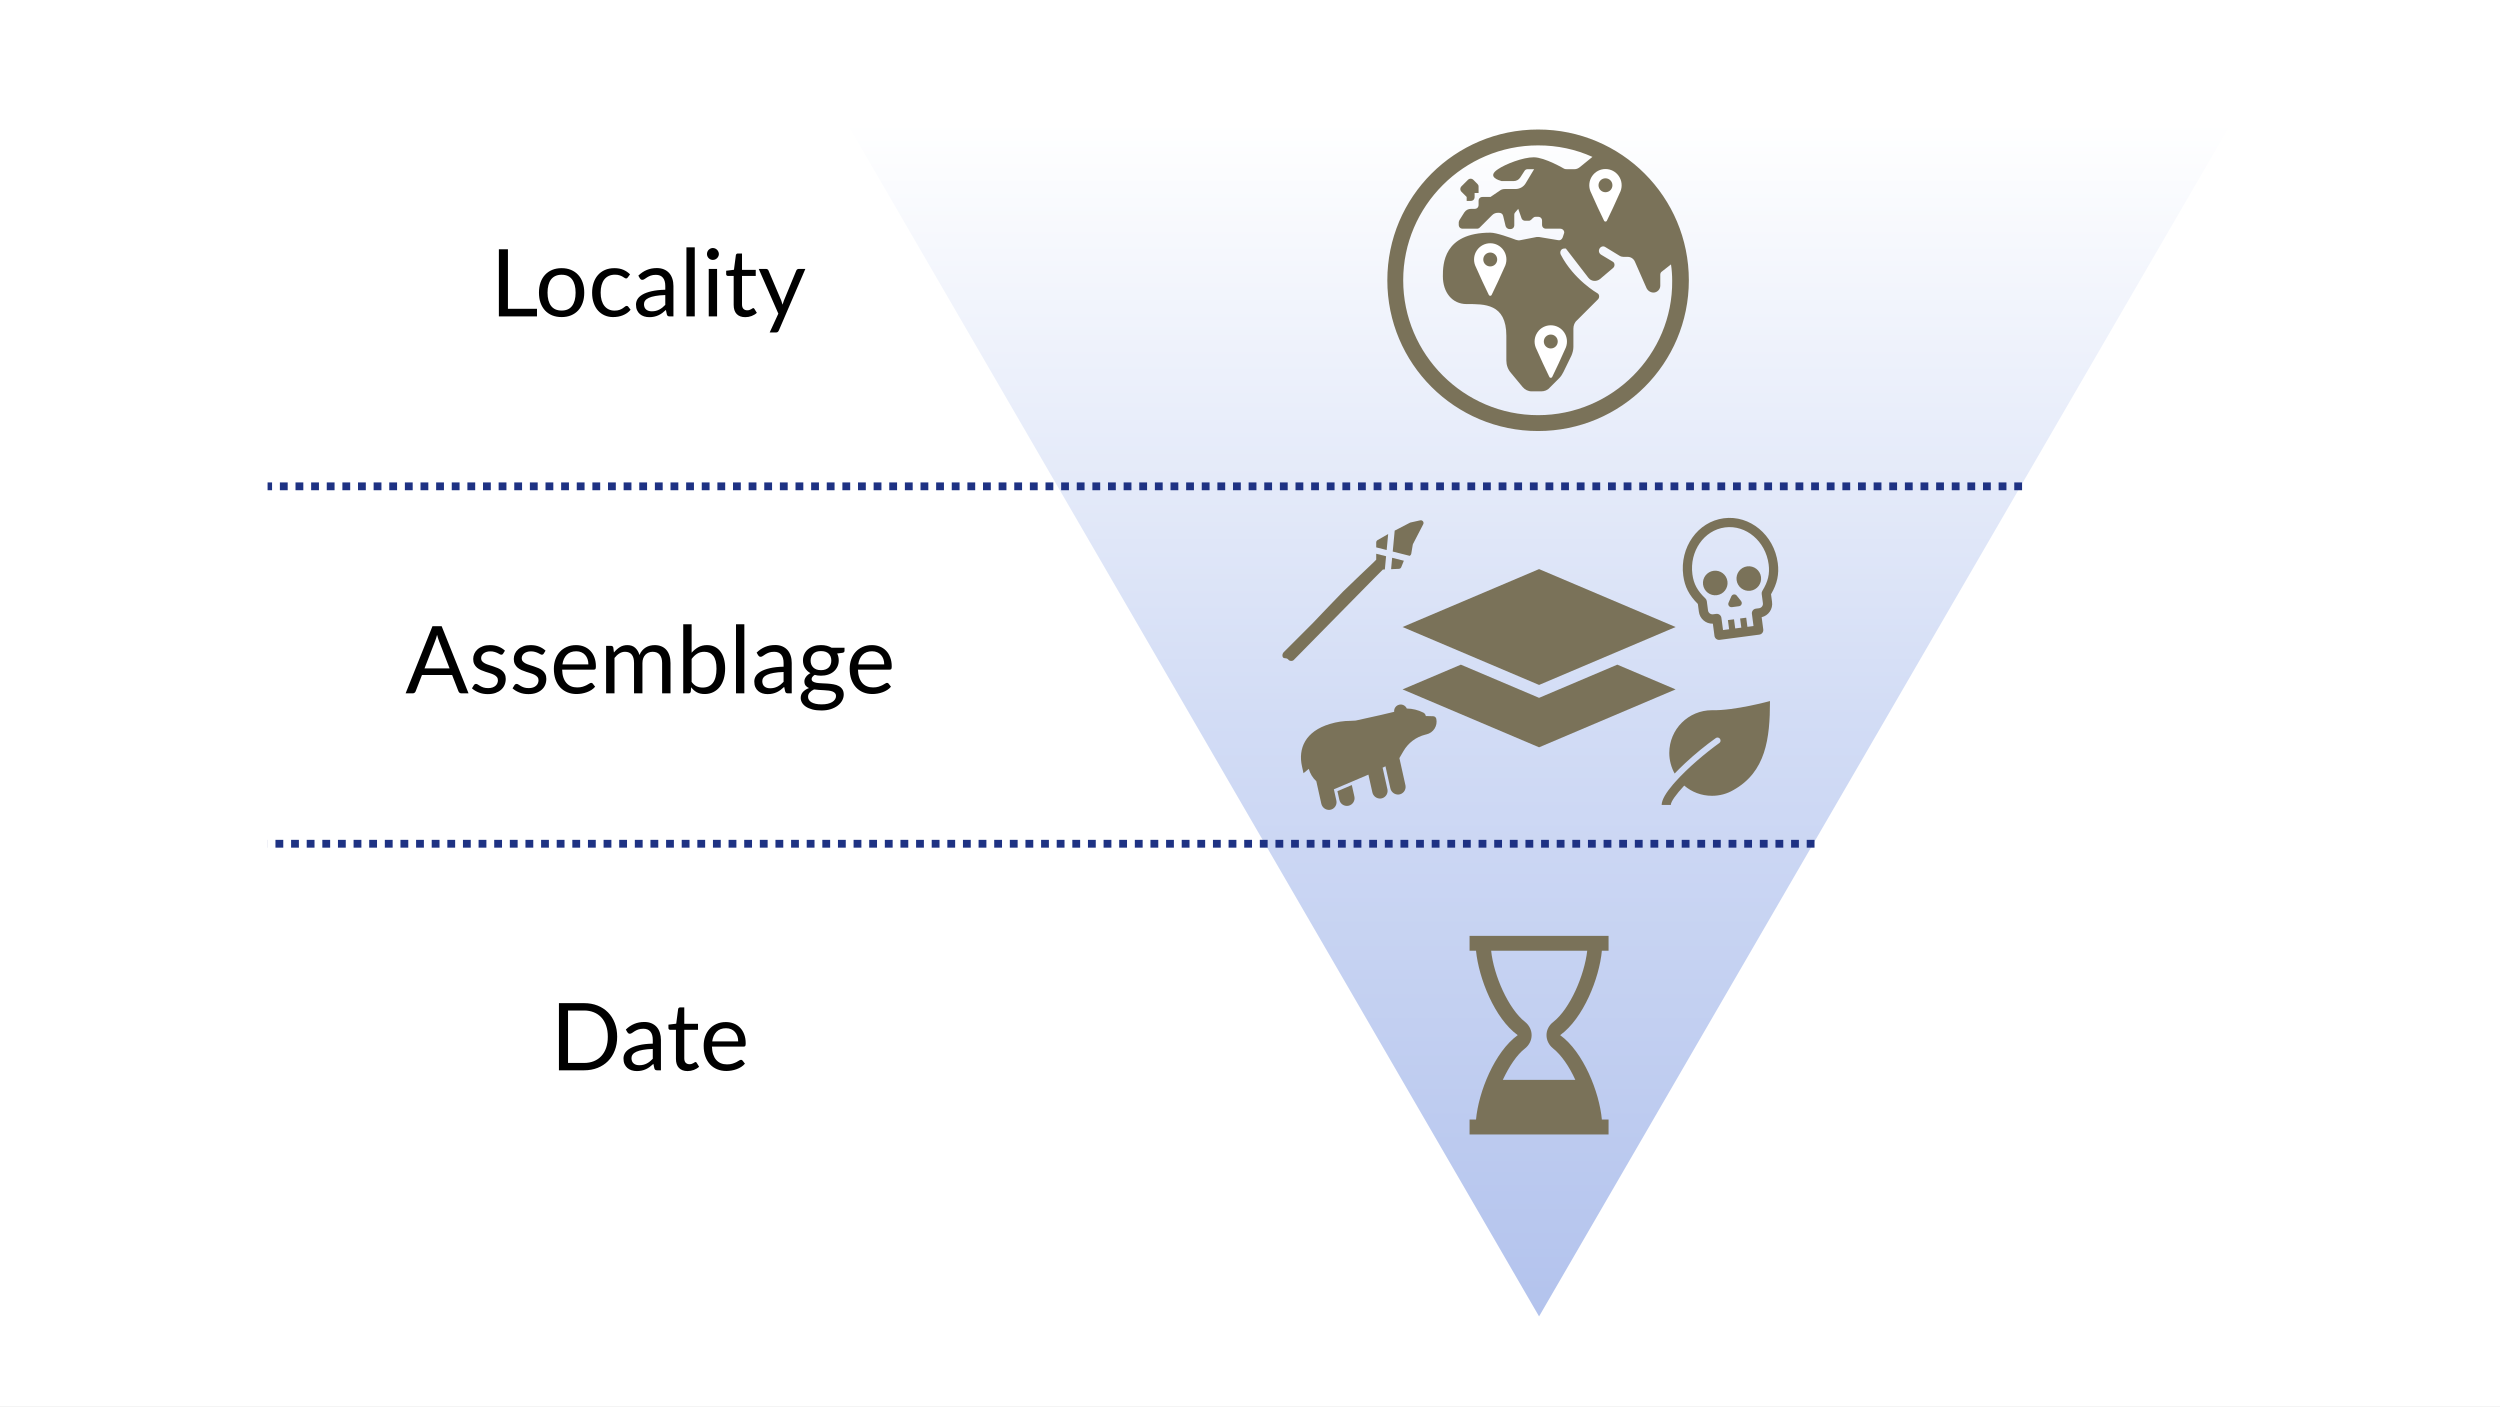
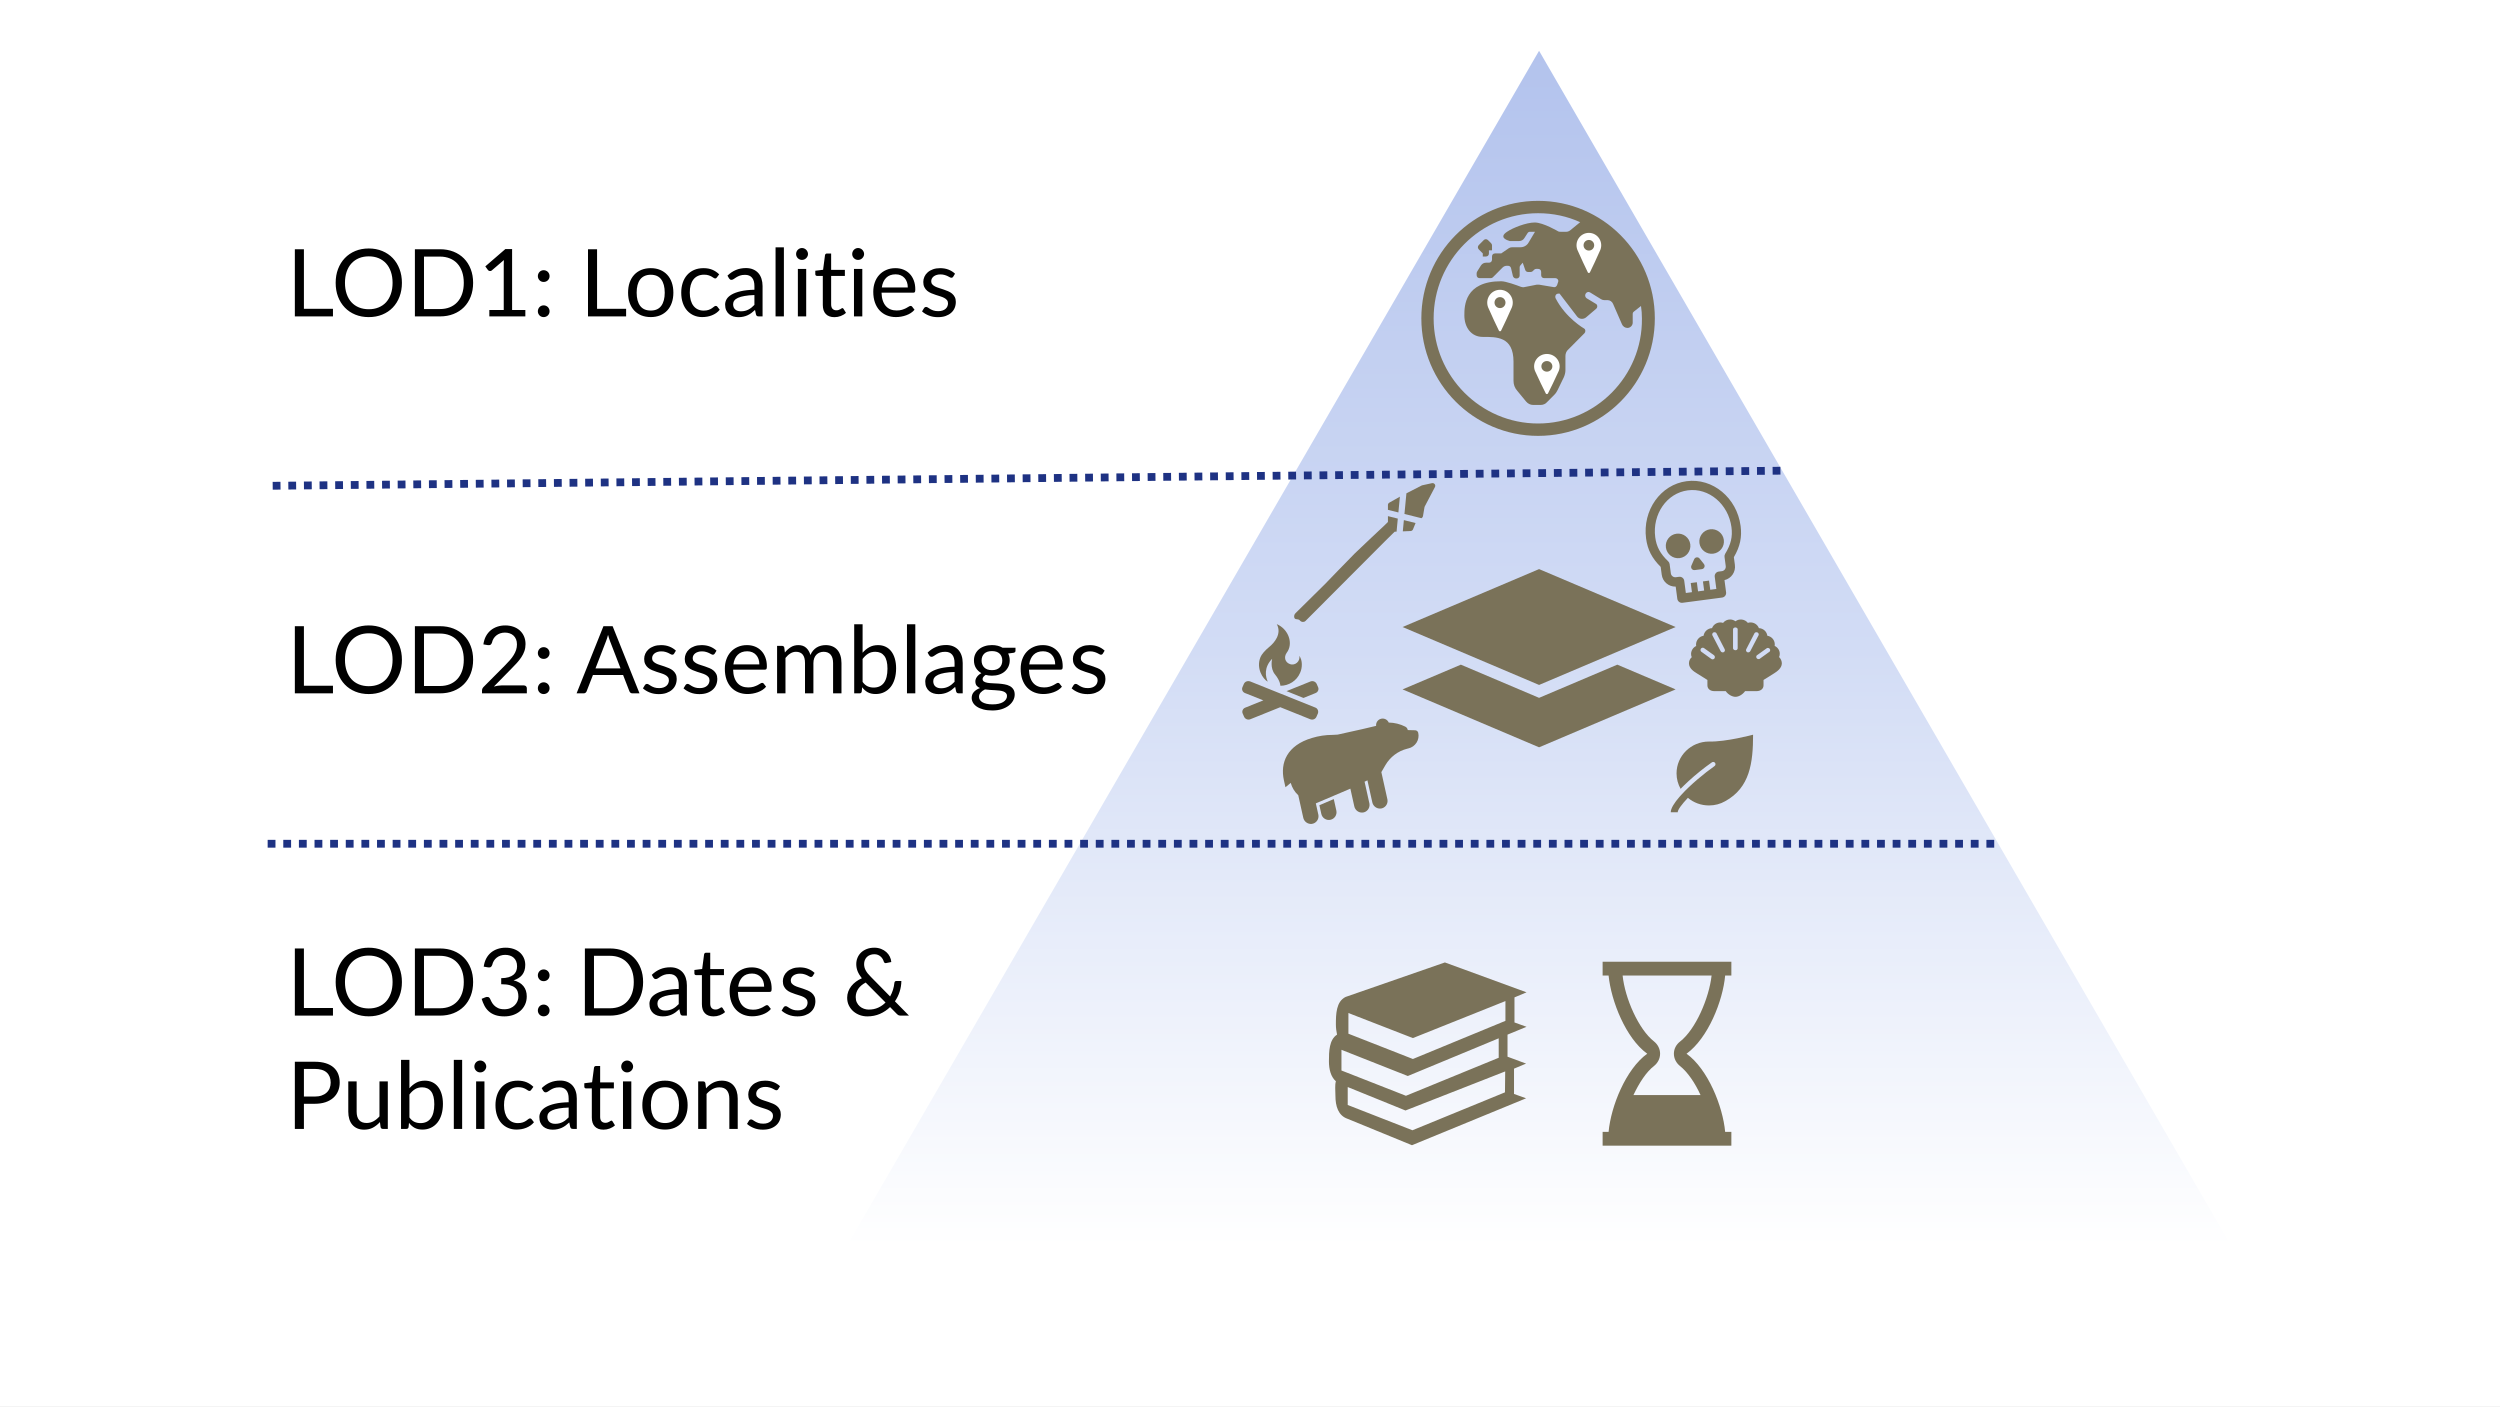
<svg xmlns="http://www.w3.org/2000/svg" width="1280" height="720" overflow="hidden">
  <defs>
-     <linearGradient x1="355" y1="0" x2="355" y2="612" gradientUnits="userSpaceOnUse" spreadMethod="reflect" id="fill0">
+     <linearGradient x1="788" y1="26" x2="788" y2="639" gradientUnits="userSpaceOnUse" spreadMethod="reflect" id="fill0">
      <stop offset="0" stop-color="#B3C3ED" />
      <stop offset="0.5" stop-color="#D2DCF5" />
      <stop offset="1" stop-color="#FFFFFF" />
    </linearGradient>
    <clipPath id="clip1">
-       <path d="M844.181 263.265 919.123 253.384 929.004 328.326 854.062 338.207Z" fill-rule="evenodd" clip-rule="evenodd" />
+       <path d="M825.151 244.282 900.093 234.401 909.974 309.342 835.032 319.224Z" fill-rule="evenodd" clip-rule="evenodd" />
    </clipPath>
    <clipPath id="clip2">
-       <path d="M844.181 263.265 919.123 253.384 929.004 328.326 854.062 338.207Z" fill-rule="evenodd" clip-rule="evenodd" />
+       <path d="M825.151 244.282 900.093 234.401 909.974 309.342 835.032 319.224Z" fill-rule="evenodd" clip-rule="evenodd" />
    </clipPath>
    <clipPath id="clip3">
-       <path d="M844.181 263.265 919.123 253.384 929.004 328.326 854.062 338.207Z" fill-rule="evenodd" clip-rule="evenodd" />
+       <path d="M825.151 244.282 900.093 234.401 909.974 309.342 835.032 319.224Z" fill-rule="evenodd" clip-rule="evenodd" />
    </clipPath>
    <clipPath id="clip4">
-       <path d="M657.129 357.026 730.921 340.632 747.314 414.424 673.523 430.817Z" fill-rule="evenodd" clip-rule="evenodd" />
+       <path d="M647.891 364.214 721.683 347.821 738.076 421.613 664.285 438.006Z" fill-rule="evenodd" clip-rule="evenodd" />
    </clipPath>
    <clipPath id="clip5">
-       <path d="M657.129 357.026 730.921 340.632 747.314 414.424 673.523 430.817Z" fill-rule="evenodd" clip-rule="evenodd" />
+       <path d="M647.891 364.214 721.683 347.821 738.076 421.613 664.285 438.006Z" fill-rule="evenodd" clip-rule="evenodd" />
    </clipPath>
    <clipPath id="clip6">
-       <path d="M657.129 357.026 730.921 340.632 747.314 414.424 673.523 430.817Z" fill-rule="evenodd" clip-rule="evenodd" />
+       <path d="M647.891 364.214 721.683 347.821 738.076 421.613 664.285 438.006Z" fill-rule="evenodd" clip-rule="evenodd" />
    </clipPath>
  </defs>
  <g>
    <rect x="0" y="0" width="1280" height="720" fill="#FFFFFF" />
-     <path d="M0 612 355 0 710 612Z" fill="url(#fill0)" fill-rule="evenodd" transform="matrix(1 0 0 -1 433 674)" />
-     <g>
-       <g>
-         <g>
-           <path d="M787.5 66.312C744.844 66.312 710.312 100.844 710.312 143.5 710.312 186.156 744.844 220.688 787.5 220.688 830.156 220.688 864.688 186.156 864.688 143.5 864.688 100.844 830.156 66.312 787.5 66.312ZM787.5 212.562C749.516 212.562 718.438 181.484 718.438 143.5 718.438 105.516 749.516 74.438 787.5 74.438 797.453 74.438 806.797 76.469 815.328 80.328L808.828 85.609C808.016 86.219 807.203 86.625 806.188 86.625L802.328 86.625C801.922 86.625 801.312 86.625 800.906 86.422 800.906 86.422 790.953 80.531 785.266 80.531 779.781 80.531 770.844 83.984 766.984 86.625 761.094 90.484 767.391 92.312 768.812 92.719 769.016 92.719 769.219 92.719 769.219 92.719L774.906 92.719C776.328 92.719 777.547 92.109 778.359 90.891L780.594 87.438C781 86.828 781.609 86.625 782.219 86.625L785.469 86.625 781.203 93.734C780.188 95.562 778.156 96.781 775.922 96.781L770.438 96.781C769.625 96.781 768.812 96.984 768.203 97.391L763.125 100.844 759.062 100.844C757.844 100.844 757.031 101.656 757.031 102.875L757.031 104.906C757.031 106.125 756.219 106.938 755 106.938L753.172 106.938C751.75 106.938 750.531 107.547 749.719 108.766L747.281 112.625C747.078 113.031 746.875 113.438 746.875 113.844L746.875 115.062C746.875 116.281 747.688 117.094 748.906 117.094L756.219 117.094C756.828 117.094 757.234 116.891 757.641 116.484L763.938 110.188C764.75 109.375 765.766 108.969 766.781 108.969L767.594 108.969C768.609 108.969 769.422 109.578 769.625 110.594L770.844 115.672C771.047 116.484 771.859 117.297 772.875 117.297L773.281 117.297C774.5 117.297 775.312 116.484 775.312 115.266L775.312 109.984C775.312 109.375 775.516 108.969 775.922 108.562L777.344 106.938 778.969 111.609C779.172 112.422 779.984 113.031 780.797 113.031L782.625 113.031C783.234 113.031 783.641 112.828 784.047 112.422L784.859 111.609C785.266 111.203 785.672 111 786.281 111L787.5 111C788.719 111 789.531 111.812 789.531 113.031L789.531 115.062C789.531 116.281 790.344 117.094 791.562 117.094L798.875 117.094C800.297 117.094 801.312 118.516 800.703 119.734L800.094 121.562C799.688 122.578 798.875 123.188 797.859 122.984L788.109 121.359C787.703 121.359 787.094 121.359 786.688 121.359L778.359 122.984C777.547 123.188 776.938 122.984 776.125 122.781 773.484 121.766 766.172 119.125 763.125 119.125 738.953 119.125 738.75 135.375 738.75 141.469 738.75 149.594 743.422 155.688 750.938 155.688 759.875 155.688 771.25 155.281 771.25 171.938L771.25 184.531C771.25 186.969 772.062 189.203 773.688 191.031L779.578 198.141C780.797 199.562 782.422 200.375 784.25 200.375L789.125 200.375C790.75 200.375 792.375 199.766 793.391 198.547L798.266 193.672C799.281 192.656 799.891 191.641 800.5 190.422L804.562 182.094C805.172 180.672 805.578 179.047 805.578 177.625L805.578 168.281C805.578 166.656 806.188 165.031 807.406 164.016L818.172 153.25C818.984 152.438 818.984 150.812 817.969 150.203 817.969 150.203 805.781 143.297 799.078 130.297 798.469 128.875 799.281 127.25 800.906 127.25L801.719 127.25 813.297 142.281C814.719 144.109 817.359 144.312 819.188 142.891L825.891 137.203C826.906 136.391 826.906 134.562 825.688 133.953L819.594 130.297C818.781 129.688 818.375 128.672 818.781 127.656L818.984 127.25C819.594 126.234 820.812 125.828 821.828 126.438L829.141 130.906C829.75 131.312 830.562 131.516 831.172 131.516L833.406 131.516C835.031 131.516 836.453 132.531 837.062 133.953L842.953 147.359C843.562 148.781 844.984 149.797 846.609 149.797L846.609 149.797C848.438 149.797 850.062 148.172 850.062 146.344L850.062 140.656C850.062 140.047 850.266 139.438 850.875 139.031L855.547 135.375C855.953 138.016 856.156 140.859 856.156 143.703 856.562 181.484 825.484 212.562 787.5 212.562Z" fill="#7A7259" />
-           <path d="M750.938 100.844 750.938 102.875 752.969 102.875C754.188 102.875 755 102.062 755 100.844L755 98.812 757.031 98.812 757.031 95.562C757.031 94.953 756.828 94.547 756.422 94.141L754.391 92.109C753.578 91.297 752.359 91.297 751.547 92.109L748.297 95.359C747.484 96.172 747.484 97.391 748.297 98.203L750.938 100.844Z" fill="#7A7259" />
-         </g>
-       </g>
-     </g>
-     <g>
-       <g>
-         <g>
-           <path d="M822 98.417C820.021 98.417 818.438 96.833 818.438 94.854 818.438 92.875 820.021 91.292 822 91.292 823.979 91.292 825.562 92.875 825.562 94.854 825.562 96.833 823.979 98.417 822 98.417ZM822 86.542C819.269 86.542 816.696 87.888 815.152 90.183 813.608 92.44 813.292 95.329 814.281 97.902L818.042 106.215 821.287 113.023C821.406 113.3 821.683 113.458 822 113.458 822.317 113.458 822.594 113.3 822.713 113.023L825.958 106.215 829.719 97.902C830.708 95.329 830.392 92.44 828.848 90.183 827.304 87.888 824.731 86.542 822 86.542Z" fill="#FFFFFF" />
-         </g>
-       </g>
-     </g>
+     <path d="M433 639 788 26 1143 639Z" fill="url(#fill0)" fill-rule="evenodd" />
    <g>
      <g>
        <g>
          <path d="M788.009 357.296 747.959 340.305 718.109 352.969 788.009 382.625 857.91 352.969 828.059 340.305 788.009 357.296Z" fill="#7A7259" />
          <path d="M788.009 291.375 718.109 321.031 788.009 350.688 857.91 321.031 788.009 291.375Z" fill="#7A7259" />
        </g>
      </g>
    </g>
    <g>
      <g>
        <g>
-           <path d="M795.117 536.735C799.438 540.167 803.504 546.14 806.554 552.875L769.446 552.875C772.623 546.14 776.562 540.04 780.883 536.735 782.917 535.083 784.188 532.669 784.188 530 784.188 527.331 782.917 524.917 780.883 523.265 772.242 516.529 764.744 499.246 763.473 486.792L812.654 486.792C811.256 499.246 803.885 516.529 795.244 523.265 793.083 524.917 791.812 527.331 791.812 530 791.812 532.669 793.083 535.083 795.117 536.735ZM820.152 486.792 823.583 486.792 823.583 479.167 752.417 479.167 752.417 486.792 755.721 486.792C757.119 500.898 765.252 521.485 777.071 530 765.252 538.515 756.992 559.102 755.721 573.208L752.417 573.208 752.417 580.833 823.583 580.833 823.583 573.208 820.152 573.208C818.881 559.102 810.621 538.515 798.802 530 810.621 521.485 818.881 500.898 820.152 486.792Z" fill="#7A7259" />
+           <path d="M860.092 545.739C864.094 548.917 867.86 554.449 870.685 560.688L836.315 560.688C839.257 554.449 842.906 548.799 846.908 545.739 848.792 544.208 849.969 541.972 849.969 539.5 849.969 537.028 848.792 534.792 846.908 533.261 838.904 527.023 831.959 511.015 830.782 499.479L876.335 499.479C875.041 511.015 868.214 527.023 860.209 533.261 858.208 534.792 857.031 537.028 857.031 539.5 857.031 541.972 858.208 544.208 860.092 545.739ZM883.28 499.479 886.458 499.479 886.458 492.417 820.542 492.417 820.542 499.479 823.602 499.479C824.897 512.545 832.43 531.614 843.377 539.5 832.43 547.386 824.779 566.455 823.602 579.521L820.542 579.521 820.542 586.583 886.458 586.583 886.458 579.521 883.28 579.521C882.103 566.455 874.452 547.386 863.505 539.5 874.452 531.614 882.103 512.545 883.28 499.479Z" fill="#7A7259" />
        </g>
      </g>
    </g>
-     <path d="M0 0 898.298 0" stroke="#1E3283" stroke-width="4" stroke-miterlimit="8" stroke-dasharray="4 4" fill="none" fill-rule="evenodd" transform="matrix(-1 0 0 1 1035.3 249)" />
-     <path d="M0 0 792.033 0" stroke="#1E3283" stroke-width="4" stroke-miterlimit="8" stroke-dasharray="4 4" fill="none" fill-rule="evenodd" transform="matrix(-1 0 0 1 929.033 432)" />
-     <text font-family="Lato,Lato_MSFontService,sans-serif" font-weight="400" font-size="48" transform="translate(251.033 162)">Locality</text>
-     <text font-family="Lato,Lato_MSFontService,sans-serif" font-weight="400" font-size="48" transform="translate(207.533 355)">Assemblage</text>
-     <text font-family="Lato,Lato_MSFontService,sans-serif" font-weight="400" font-size="48" transform="translate(281.783 548)">Date</text>
+     <path d="M0 0 774.58 7.744" stroke="#1E3283" stroke-width="4" stroke-miterlimit="8" stroke-dasharray="4 4" fill="none" fill-rule="evenodd" transform="matrix(-1 0 0 1 911.58 241)" />
+     <path d="M0 0 884.038 0" stroke="#1E3283" stroke-width="4" stroke-miterlimit="8" stroke-dasharray="4 4" fill="none" fill-rule="evenodd" transform="matrix(-1 0 0 1 1021.04 432)" />
+     <text font-family="Lato,Lato_MSFontService,sans-serif" font-weight="400" font-size="48" transform="translate(146.571 162)">LOD1: Localities</text>
+     <text font-family="Lato,Lato_MSFontService,sans-serif" font-weight="400" font-size="48" transform="translate(146.571 355)">LOD2:</text>
+     <text font-family="Lato,Lato_MSFontService,sans-serif" font-weight="400" font-size="48" transform="translate(295.071 355)">Assemblage</text>
+     <text font-family="Lato,Lato_MSFontService,sans-serif" font-weight="400" font-size="48" transform="translate(547.071 355)">s</text>
+     <text font-family="Lato,Lato_MSFontService,sans-serif" font-weight="400" font-size="48" transform="translate(146.571 520)">LOD3:</text>
+     <text font-family="Lato,Lato_MSFontService,sans-serif" font-weight="400" font-size="48" transform="translate(295.071 520)">Date</text>
+     <text font-family="Lato,Lato_MSFontService,sans-serif" font-weight="400" font-size="48" transform="translate(398.571 520)">s &amp;</text>
+     <text font-family="Lato,Lato_MSFontService,sans-serif" font-weight="400" font-size="48" transform="translate(146.571 578)">Publications</text>
    <g clip-path="url(#clip1)">
      <g clip-path="url(#clip2)">
        <g clip-path="url(#clip3)">
-           <path d="M884.457 297.666C884.912 301.115 882.484 304.28 879.035 304.734 875.586 305.189 872.421 302.762 871.966 299.313 871.512 295.864 873.939 292.699 877.388 292.244 880.837 291.789 884.002 294.217 884.457 297.666Z" fill="#7A7259" />
-           <path d="M901.631 295.401C902.086 298.851 899.658 302.015 896.209 302.47 892.76 302.925 889.595 300.497 889.141 297.048 888.686 293.599 891.113 290.434 894.562 289.98 898.012 289.525 901.176 291.952 901.631 295.401Z" fill="#7A7259" />
-           <path d="M891.451 307.767C892.009 308.469 891.892 309.489 891.191 310.046 890.962 310.228 890.688 310.345 890.399 310.384L886.698 310.872C885.81 310.986 884.997 310.359 884.883 309.47 884.845 309.18 884.887 308.886 885.003 308.618L886.448 305.298C886.801 304.479 887.751 304.102 888.569 304.455 888.815 304.561 889.03 304.726 889.196 304.936Z" fill="#7A7259" />
-           <path d="M882.579 265.351C869.237 267.11 859.923 280.251 861.827 294.693 862.581 300.415 864.828 304.805 869.302 309.226L869.817 313.13C870.234 316.746 873.35 319.441 876.989 319.332L877.812 325.577C877.983 326.871 879.169 327.781 880.463 327.61L900.76 324.934C902.053 324.764 902.963 323.577 902.793 322.283L901.965 316.007C905.508 315.169 907.819 311.759 907.284 308.158L906.769 304.255C909.945 298.824 910.977 294.002 910.223 288.28 908.323 273.87 895.92 263.592 882.579 265.351ZM902.311 302.547C902.028 303.009 901.912 303.554 901.983 304.091L902.6 308.775C902.797 310.034 901.936 311.214 900.678 311.411 900.641 311.417 900.604 311.422 900.567 311.426L899.006 311.632C897.712 311.802 896.802 312.989 896.973 314.283L897.796 320.528 894.673 320.94 894.056 316.256 890.933 316.667 891.551 321.351 888.428 321.763 887.811 317.079 884.688 317.491 885.306 322.175 882.183 322.586 881.36 316.341C881.189 315.048 880.002 314.138 878.709 314.308L877.148 314.514C875.889 314.711 874.708 313.85 874.511 312.591 874.506 312.555 874.501 312.518 874.497 312.481L873.879 307.797C873.809 307.26 873.555 306.763 873.162 306.39 869.078 302.521 867.154 298.954 866.511 294.075 864.95 282.241 872.431 271.454 883.196 270.034 893.961 268.615 903.982 277.094 905.543 288.929 906.186 293.808 905.253 297.751 902.311 302.547Z" fill="#7A7259" />
+           <path d="M865.427 278.682C865.881 282.131 863.454 285.296 860.005 285.751 856.556 286.206 853.391 283.778 852.936 280.329 852.481 276.88 854.909 273.715 858.358 273.26 861.807 272.806 864.972 275.233 865.427 278.682Z" fill="#7A7259" />
+           <path d="M882.601 276.418C883.055 279.867 880.628 283.032 877.179 283.486 873.73 283.941 870.565 281.514 870.11 278.065 869.656 274.615 872.083 271.451 875.532 270.996 878.981 270.541 882.146 272.969 882.601 276.418Z" fill="#7A7259" />
+           <path d="M872.421 288.784C872.979 289.485 872.862 290.505 872.161 291.063 871.932 291.245 871.658 291.361 871.368 291.4L867.668 291.888C866.78 292.003 865.967 291.375 865.852 290.487 865.815 290.197 865.857 289.902 865.973 289.634L867.418 286.314C867.771 285.496 868.721 285.118 869.539 285.471 869.785 285.577 870 285.742 870.166 285.952Z" fill="#7A7259" />
+           <path d="M863.548 246.367C850.207 248.126 840.892 261.267 842.797 275.709 843.551 281.431 845.798 285.821 850.272 290.243L850.787 294.146C851.204 297.762 854.32 300.457 857.958 300.348L858.782 306.593C858.952 307.887 860.139 308.797 861.433 308.627L881.729 305.95C883.023 305.78 883.933 304.593 883.762 303.3L882.935 297.023C886.477 296.185 888.789 292.775 888.254 289.174L887.739 285.271C890.915 279.841 891.947 275.019 891.192 269.297 889.292 254.886 876.89 244.608 863.548 246.367ZM883.281 283.563C882.997 284.025 882.881 284.571 882.952 285.108L883.57 289.792C883.767 291.05 882.906 292.231 881.647 292.428 881.611 292.433 881.574 292.438 881.537 292.442L879.975 292.648C878.682 292.819 877.772 294.005 877.942 295.299L878.766 301.544 875.643 301.956 875.026 297.272 871.903 297.684 872.521 302.367 869.398 302.779 868.78 298.095 865.658 298.507 866.275 303.191 863.153 303.603 862.329 297.357C862.159 296.064 860.972 295.154 859.679 295.324L858.117 295.53C856.859 295.727 855.678 294.866 855.481 293.608 855.475 293.571 855.471 293.534 855.467 293.497L854.849 288.813C854.778 288.276 854.525 287.779 854.131 287.407 850.047 283.537 848.124 279.971 847.48 275.092 845.92 263.257 853.401 252.47 864.166 251.051 874.931 249.631 884.952 258.111 886.513 269.945 887.156 274.824 886.222 278.768 883.281 283.563Z" fill="#7A7259" />
        </g>
      </g>
    </g>
    <g>
      <g>
        <g>
-           <path d="M709.973 281.607 710.74 273.429 705.318 276.527C704.886 276.774 704.62 277.232 704.62 277.729L704.62 280.253Z" fill="#7A7259" />
-           <path d="M709.674 284.797 704.62 283.519 704.62 286.548 702.805 288.364C702.805 288.364 690.138 300.376 687.616 302.899 685.094 305.422 672.341 318.828 672.341 318.828L657.335 333.833C656.721 334.417 656.464 335.285 656.662 336.109 657.103 337.647 658.628 336.411 659.661 337.771 660.368 338.569 661.586 338.642 662.384 337.936 662.455 337.873 662.521 337.805 662.582 337.733 662.582 337.733 700.941 298.713 703.213 296.442L708.052 291.602 709.041 291.56Z" fill="#7A7259" />
-           <path d="M712.781 285.582 712.237 291.421 716.227 291.247C716.772 291.223 717.252 290.882 717.453 290.376L718.762 287.103 718.768 287.093Z" fill="#7A7259" />
-           <path d="M727.171 266.41 722.205 267.513C722.087 267.539 721.973 267.581 721.867 267.637L714.084 271.683 713.081 282.392 721.776 284.59 722.03 284.4C722.315 284.186 722.506 283.871 722.565 283.52L723.33 278.928C723.354 278.786 723.4 278.648 723.466 278.52L728.704 268.397C729.056 267.718 728.79 266.882 728.11 266.531 727.821 266.381 727.488 266.338 727.171 266.41Z" fill="#7A7259" />
+           <path d="M54.25 17.375 55.007 9.305 49.656 12.363C49.23 12.606 48.968 13.058 48.967 13.548L48.967 16.039Z" fill="#7A7259" transform="matrix(1.01333 0 0 1 661 245)" />
+           <path d="M53.955 20.523 48.967 19.262 48.967 22.252 47.176 24.044C47.176 24.044 34.676 35.898 32.187 38.388 29.698 40.877 17.113 54.106 17.113 54.106L2.305 68.914C1.698 69.49 1.445 70.347 1.641 71.16 2.075 72.678 3.58 71.459 4.6 72.801 5.297 73.588 6.5 73.66 7.287 72.963 7.357 72.901 7.422 72.834 7.482 72.763 7.482 72.763 45.337 34.256 47.578 32.015L52.354 27.239 53.33 27.197Z" fill="#7A7259" transform="matrix(1.01333 0 0 1 661 245)" />
+           <path d="M57.021 21.298 56.484 27.06 60.422 26.888C60.959 26.865 61.432 26.528 61.631 26.029L62.923 22.799 62.929 22.789Z" fill="#7A7259" transform="matrix(1.01333 0 0 1 661 245)" />
+           <path d="M71.221 2.378 66.32 3.467C66.204 3.493 66.092 3.534 65.987 3.589L58.307 7.582 57.316 18.15 65.898 20.32 66.148 20.131C66.429 19.921 66.618 19.61 66.676 19.263L67.431 14.732C67.455 14.591 67.5 14.455 67.566 14.329L72.734 4.339C73.081 3.669 72.819 2.844 72.148 2.498 71.863 2.35 71.535 2.308 71.221 2.378Z" fill="#7A7259" transform="matrix(1.01333 0 0 1 661 245)" />
        </g>
      </g>
    </g>
    <g>
      <g>
        <g>
-           <path d="M876.547 363.625C864.438 363.625 854.672 373.391 854.672 385.5 854.672 389.328 855.688 392.922 857.406 396.047 859.047 394.328 860.844 392.609 862.797 390.734 867.719 386.125 873.5 381.438 878.344 378 878.656 377.766 878.969 377.609 879.359 377.609 880.219 377.609 880.922 378.312 880.922 379.172 880.922 379.719 880.688 380.109 880.297 380.422L880.297 380.422C873.344 385.422 864.125 393.156 857.875 400.188 857.875 400.188 857.016 401.125 856.625 401.594L856.625 401.594C853.109 405.734 850.766 409.484 850.766 412.141L855.453 412.141C855.453 410.422 858.188 406.672 862.328 402.219 866.156 405.5 871.078 407.453 876.547 407.453 880.453 407.453 884.203 406.438 887.406 404.562L887.406 404.562C904.125 395.266 906.234 378.156 906.234 358.938 906.234 358.938 888.031 363.938 876.547 363.625Z" fill="#7A7259" />
+           <path d="M26.542 11.667C17.5 11.667 10.208 18.958 10.208 28 10.208 30.858 10.967 33.542 12.25 35.875 13.475 34.592 14.817 33.308 16.275 31.908 19.95 28.467 24.267 24.967 27.883 22.4 28.117 22.225 28.35 22.108 28.642 22.108 29.283 22.108 29.808 22.633 29.808 23.275 29.808 23.683 29.633 23.975 29.342 24.208L29.342 24.208C24.15 27.942 17.267 33.717 12.6 38.967 12.6 38.967 11.958 39.667 11.667 40.017L11.667 40.017C9.042 43.108 7.292 45.908 7.292 47.892L10.792 47.892C10.792 46.608 12.833 43.808 15.925 40.483 18.783 42.933 22.458 44.392 26.542 44.392 29.458 44.392 32.258 43.633 34.65 42.233L34.65 42.233C47.133 35.292 48.708 22.517 48.708 8.167 48.708 8.167 35.117 11.9 26.542 11.667Z" fill="#7A7259" transform="matrix(1.01786 0 0 1 848 368)" />
        </g>
      </g>
    </g>
    <g clip-path="url(#clip4)">
      <g clip-path="url(#clip5)">
        <g clip-path="url(#clip6)">
-           <path d="M685.757 409.548C686.228 411.67 688.331 413.009 690.454 412.537 692.577 412.065 693.915 409.962 693.444 407.84L692.133 401.942 684.764 405.079Z" fill="#7A7259" />
-           <path d="M693.906 368.949C693.118 369.039 692.326 369.081 691.533 369.073 687.955 369.072 684.397 369.603 680.976 370.648 668.176 374.437 664.603 383.33 666.607 392.35L667.392 395.882 669.904 393.806 670.091 393.645C670.76 396.08 672.099 398.278 673.954 399.99L676.496 411.431C676.911 413.459 678.788 414.848 680.848 414.652 683.006 414.391 684.545 412.43 684.285 410.272 684.269 410.143 684.248 410.015 684.22 409.889L682.941 404.134 700.627 396.608 702.631 405.625C703.046 407.653 704.922 409.042 706.982 408.846 709.141 408.585 710.68 406.624 710.419 404.466 710.404 404.337 710.382 404.21 710.354 404.083L707.963 393.322C707.943 393.232 707.904 393.153 707.878 393.066L709.359 392.342 711.855 403.576C712.27 405.604 714.146 406.993 716.206 406.797 718.365 406.536 719.904 404.575 719.643 402.417 719.628 402.288 719.606 402.16 719.578 402.034L716.49 388.134 718.584 384.535C721.007 380.37 725.004 377.354 729.674 376.165L730.297 376.007C733.906 375.206 736.181 371.631 735.38 368.022L735.38 368.022C735.213 367.271 734.556 366.729 733.787 366.709L730.018 366.609 729.982 366.446C729.829 365.754 729.373 365.167 728.74 364.85 726.111 363.521 723.215 362.807 720.269 362.76 719.536 361.046 717.552 360.252 715.838 360.985 714.473 361.569 713.65 362.976 713.81 364.452L706.761 366.124 694.243 368.905Z" fill="#7A7259" />
+           <path d="M676.519 416.736C676.99 418.859 679.093 420.197 681.216 419.726 683.339 419.254 684.677 417.151 684.206 415.028L682.895 409.13 675.526 412.267Z" fill="#7A7259" />
+           <path d="M684.668 376.138C683.88 376.228 683.088 376.269 682.295 376.262 678.717 376.261 675.159 376.792 671.738 377.837 658.938 381.626 655.365 390.519 657.369 399.539L658.154 403.071 660.666 400.995 660.852 400.834C661.522 403.268 662.861 405.466 664.716 407.178L667.258 418.62C667.673 420.647 669.55 422.036 671.61 421.84 673.768 421.58 675.307 419.619 675.047 417.46 675.031 417.332 675.01 417.204 674.982 417.078L673.703 411.323 691.389 403.796 693.393 412.814C693.808 414.842 695.684 416.23 697.744 416.034 699.903 415.774 701.442 413.813 701.181 411.654 701.166 411.526 701.144 411.398 701.116 411.272L698.725 400.51C698.705 400.42 698.666 400.341 698.64 400.254L700.121 399.53 702.617 410.765C703.031 412.792 704.908 414.181 706.968 413.985 709.127 413.725 710.666 411.764 710.405 409.605 710.39 409.477 710.368 409.349 710.34 409.223L707.252 395.323 709.346 391.723C711.769 387.558 715.766 384.542 720.436 383.354L721.059 383.196C724.668 382.394 726.943 378.819 726.142 375.211L726.142 375.211C725.975 374.459 725.318 373.918 724.549 373.897L720.78 373.798 720.744 373.634C720.591 372.942 720.135 372.356 719.502 372.038 716.873 370.709 713.977 369.995 711.031 369.949 710.298 368.235 708.314 367.44 706.6 368.174 705.235 368.758 704.412 370.165 704.572 371.64L697.523 373.313 685.005 376.094Z" fill="#7A7259" />
        </g>
      </g>
    </g>
    <g>
      <g>
        <g>
-           <path d="M794 178.417C792.021 178.417 790.438 176.833 790.438 174.854 790.438 172.875 792.021 171.292 794 171.292 795.979 171.292 797.562 172.875 797.562 174.854 797.562 176.833 795.979 178.417 794 178.417ZM794 166.542C791.269 166.542 788.696 167.887 787.152 170.183 785.608 172.44 785.292 175.329 786.281 177.902L790.042 186.215 793.287 193.023C793.406 193.3 793.683 193.458 794 193.458 794.317 193.458 794.594 193.3 794.713 193.023L797.958 186.215 801.719 177.902C802.708 175.329 802.392 172.44 800.848 170.183 799.304 167.887 796.731 166.542 794 166.542Z" fill="#FFFFFF" />
+           <path d="M75.5 15.729C42.469 15.729 15.729 42.469 15.729 75.5 15.729 108.531 42.469 135.271 75.5 135.271 108.531 135.271 135.271 108.531 135.271 75.5 135.271 42.469 108.531 15.729 75.5 15.729ZM75.5 128.979C46.087 128.979 22.021 104.914 22.021 75.5 22.021 46.087 46.087 22.021 75.5 22.021 83.207 22.021 90.443 23.594 97.049 26.582L92.016 30.672C91.386 31.144 90.757 31.458 89.971 31.458L86.982 31.458C86.668 31.458 86.196 31.458 85.881 31.301 85.881 31.301 78.174 26.74 73.77 26.74 69.523 26.74 62.602 29.413 59.614 31.458 55.052 34.447 59.928 35.862 61.029 36.177 61.187 36.177 61.344 36.177 61.344 36.177L65.748 36.177C66.849 36.177 67.793 35.705 68.422 34.761L70.152 32.087C70.467 31.616 70.939 31.458 71.41 31.458L73.927 31.458 70.624 36.964C69.838 38.379 68.265 39.323 66.534 39.323L62.288 39.323C61.658 39.323 61.029 39.48 60.557 39.795L56.625 42.469 53.479 42.469C52.535 42.469 51.906 43.098 51.906 44.042L51.906 45.615C51.906 46.558 51.277 47.188 50.333 47.188L48.918 47.188C47.817 47.188 46.873 47.659 46.244 48.603L44.356 51.592C44.199 51.906 44.042 52.221 44.042 52.535L44.042 53.479C44.042 54.423 44.671 55.052 45.615 55.052L51.277 55.052C51.749 55.052 52.063 54.895 52.378 54.58L57.254 49.704C57.883 49.075 58.67 48.76 59.456 48.76L60.085 48.76C60.872 48.76 61.501 49.232 61.658 50.019L62.602 53.951C62.759 54.58 63.389 55.209 64.175 55.209L64.49 55.209C65.433 55.209 66.062 54.58 66.062 53.636L66.062 49.547C66.062 49.075 66.22 48.76 66.534 48.446L67.635 47.188 68.894 50.805C69.051 51.434 69.68 51.906 70.309 51.906L71.725 51.906C72.197 51.906 72.511 51.749 72.826 51.434L73.455 50.805C73.77 50.491 74.084 50.333 74.556 50.333L75.5 50.333C76.444 50.333 77.073 50.962 77.073 51.906L77.073 53.479C77.073 54.423 77.702 55.052 78.646 55.052L84.308 55.052C85.409 55.052 86.196 56.153 85.724 57.097L85.252 58.513C84.938 59.299 84.308 59.771 83.522 59.614L75.972 58.355C75.657 58.355 75.185 58.355 74.871 58.355L68.422 59.614C67.793 59.771 67.321 59.614 66.692 59.456 64.647 58.67 58.984 56.625 56.625 56.625 37.907 56.625 37.75 69.208 37.75 73.927 37.75 80.219 41.368 84.938 47.188 84.938 54.108 84.938 62.917 84.623 62.917 97.521L62.917 107.273C62.917 109.16 63.546 110.891 64.804 112.306L69.366 117.811C70.309 118.912 71.568 119.542 72.983 119.542L76.758 119.542C78.017 119.542 79.275 119.07 80.061 118.126L83.837 114.351C84.623 113.565 85.095 112.778 85.567 111.834L88.713 105.385C89.184 104.284 89.499 103.026 89.499 101.925L89.499 94.69C89.499 93.431 89.971 92.173 90.915 91.386L99.251 83.05C99.88 82.421 99.88 81.162 99.094 80.691 99.094 80.691 89.656 75.343 84.466 65.276 83.994 64.175 84.623 62.917 85.881 62.917L86.51 62.917 95.476 74.556C96.577 75.972 98.622 76.129 100.037 75.028L105.228 70.624C106.015 69.995 106.015 68.579 105.071 68.107L100.352 65.276C99.723 64.804 99.408 64.018 99.723 63.231L99.88 62.917C100.352 62.13 101.296 61.816 102.082 62.288L107.745 65.748C108.217 66.062 108.846 66.22 109.318 66.22L111.048 66.22C112.306 66.22 113.407 67.006 113.879 68.107L118.441 78.489C118.912 79.59 120.014 80.376 121.272 80.376L121.272 80.376C122.688 80.376 123.946 79.118 123.946 77.702L123.946 73.298C123.946 72.826 124.103 72.354 124.575 72.04L128.193 69.208C128.507 71.253 128.665 73.455 128.665 75.657 128.979 104.914 104.914 128.979 75.5 128.979Z" fill="#7A7259" transform="matrix(1 0 0 1.00662 712 87)" />
+           <path d="M47.188 42.469 47.188 44.042 48.76 44.042C49.704 44.042 50.333 43.413 50.333 42.469L50.333 40.896 51.906 40.896 51.906 38.379C51.906 37.907 51.749 37.593 51.434 37.278L49.861 35.705C49.232 35.076 48.288 35.076 47.659 35.705L45.143 38.222C44.514 38.851 44.514 39.795 45.143 40.424L47.188 42.469Z" fill="#7A7259" transform="matrix(1 0 0 1.00662 712 87)" />
        </g>
      </g>
    </g>
    <g>
      <g>
        <g>
-           <path d="M763 136.417C761.021 136.417 759.438 134.833 759.438 132.854 759.438 130.875 761.021 129.292 763 129.292 764.979 129.292 766.562 130.875 766.562 132.854 766.562 134.833 764.979 136.417 763 136.417ZM763 124.542C760.269 124.542 757.696 125.887 756.152 128.183 754.608 130.44 754.292 133.329 755.281 135.902L759.042 144.215 762.287 151.023C762.406 151.3 762.683 151.458 763 151.458 763.317 151.458 763.594 151.3 763.713 151.023L766.958 144.215 770.719 135.902C771.708 133.329 771.392 130.44 769.848 128.183 768.304 125.887 765.731 124.542 763 124.542Z" fill="#FFFFFF" />
+           <path d="M813.5 128.292C811.99 128.292 810.781 127.083 810.781 125.573 810.781 124.062 811.99 122.854 813.5 122.854 815.01 122.854 816.219 124.062 816.219 125.573 816.219 127.083 815.01 128.292 813.5 128.292ZM813.5 119.229C811.416 119.229 809.452 120.256 808.274 122.008 807.096 123.73 806.854 125.935 807.609 127.899L810.479 134.243 812.956 139.439C813.047 139.65 813.258 139.771 813.5 139.771 813.742 139.771 813.953 139.65 814.044 139.439L816.521 134.243 819.391 127.899C820.146 125.935 819.904 123.73 818.726 122.008 817.548 120.256 815.584 119.229 813.5 119.229Z" fill="#FFFFFF" />
+         </g>
+       </g>
+     </g>
+     <g>
+       <g>
+         <g>
+           <path d="M14.5 13.292C12.99 13.292 11.781 12.083 11.781 10.573 11.781 9.062 12.99 7.854 14.5 7.854 16.01 7.854 17.219 9.062 17.219 10.573 17.219 12.083 16.01 13.292 14.5 13.292ZM14.5 4.229C12.416 4.229 10.452 5.256 9.274 7.008 8.096 8.73 7.854 10.935 8.609 12.899L11.479 19.243 13.956 24.439C14.047 24.65 14.258 24.771 14.5 24.771 14.742 24.771 14.953 24.65 15.044 24.439L17.521 19.243 20.391 12.899C21.146 10.935 20.904 8.73 19.726 7.008 18.548 5.256 16.584 4.229 14.5 4.229Z" fill="#FFFFFF" transform="matrix(1.03448 0 0 1 777 177)" />
+         </g>
+       </g>
+     </g>
+     <g>
+       <g>
+         <g>
+           <path d="M768 157.75C766.438 157.75 765.188 156.5 765.188 154.938 765.188 153.375 766.438 152.125 768 152.125 769.562 152.125 770.812 153.375 770.812 154.938 770.812 156.5 769.562 157.75 768 157.75ZM768 148.375C765.844 148.375 763.812 149.438 762.594 151.25 761.375 153.031 761.125 155.312 761.906 157.344L764.875 163.906 767.438 169.281C767.531 169.5 767.75 169.625 768 169.625 768.25 169.625 768.469 169.5 768.562 169.281L771.125 163.906 774.094 157.344C774.875 155.312 774.625 153.031 773.406 151.25 772.188 149.438 770.156 148.375 768 148.375Z" fill="#FFFFFF" />
+         </g>
+       </g>
+     </g>
+     <g>
+       <g>
+         <g>
+           <path d="M106.644 42.728 100.523 40.492 100.523 27.662 106.644 25.072 65.21 9.77 14.831 27.426C10.005 29.78 9.887 36.254 9.887 41.551 9.887 43.317 10.123 45.082 10.476 46.73 6.474 49.32 6.356 55.323 6.356 60.384 6.356 64.504 7.298 68.271 9.887 70.625 9.299 72.626 9.652 75.098 9.652 78.041 9.652 83.338 11.065 88.163 15.773 89.811L48.496 103.348 106.408 79.335 100.287 77.099 100.287 64.151 106.408 61.562 96.992 58.03 96.992 46.73 106.644 42.728ZM16.244 35.666 48.967 48.496 95.932 29.545 95.932 39.668 48.967 59.207 16.244 46.259 16.244 35.666ZM95.697 76.275 48.731 95.697 15.891 82.749 15.891 73.568 45.2 85.574 95.815 65.564 95.697 76.275ZM92.401 58.619 45.435 78.041 12.713 65.093 12.713 54.499 46.377 67.918 92.519 48.614 92.519 58.619Z" fill="#7A7259" transform="matrix(1.00885 0 0 1 674 483)" />
+         </g>
+       </g>
+     </g>
+     <g>
+       <g>
+         <g>
+           <path d="M37.567 19.775C38.208 22.458 35.467 25.083 32.783 23.975 30.508 23.158 29.633 20.533 31.208 18.258 34.767 13.533 32.142 6.125 26.25 3.558 28.933 8.633 24.85 13.242 22.458 15.225 20.125 17.15 18.55 19.192 18.083 20.358 15.692 26.133 19.25 31.675 21.7 33.017 20.592 30.508 19.6 25.783 23.917 21.292 23.917 21.292 22.692 26.075 25.375 29.342 28.058 32.667 28.058 35.117 28.058 35.117 32.258 35.117 36.283 32.608 37.975 28.467 39.142 25.958 39.258 22.05 37.567 19.775" fill="#7A7259" transform="matrix(1.01786 0 0 1 627 316)" />
+           <path d="M45.733 46.317 12.892 32.9C11.55 32.433 10.208 32.958 9.683 34.183L8.983 35.817C8.458 36.983 9.042 38.383 10.267 38.85L19.483 42.583 10.383 46.317C9.158 46.783 8.575 48.183 9.1 49.35L9.8 50.983C10.325 52.15 11.667 52.733 12.892 52.267L28 46.083 43.108 52.267C44.333 52.733 45.675 52.208 46.2 50.983L46.9 49.35C47.367 48.183 46.842 46.783 45.733 46.317" fill="#7A7259" transform="matrix(1.01786 0 0 1 627 316)" />
+           <path d="M45.733 38.85C46.958 38.383 47.542 36.983 47.017 35.817L46.317 34.183C45.792 33.017 44.45 32.433 43.225 32.9L31.15 37.858 39.667 41.358 45.733 38.85Z" fill="#7A7259" transform="matrix(1.01786 0 0 1 627 316)" />
+         </g>
+       </g>
+     </g>
+     <g>
+       <g>
+         <g>
+           <path d="M45.267 24.617 40.192 28.35C39.667 28.583 39.083 28.467 38.733 28 38.383 27.533 38.442 26.95 38.792 26.542L43.925 22.808C44.45 22.633 44.975 22.808 45.325 23.217 45.617 23.625 45.558 24.208 45.267 24.617L45.267 24.617ZM34.125 24.967C34.067 24.967 34.008 24.908 33.95 24.908 33.425 24.617 33.192 23.917 33.483 23.392L37.683 15.108C38.033 14.7 38.617 14.583 39.142 14.817 39.608 15.05 39.9 15.633 39.725 16.158L35.525 24.383C35.233 24.908 34.592 25.142 34.125 24.967L34.125 24.967ZM28.7 23.742C28.292 23.975 27.825 23.975 27.417 23.742 27.008 23.567 26.775 23.1 26.833 22.692L26.833 13.475C26.775 13.067 26.95 12.6 27.358 12.425 27.767 12.192 28.233 12.192 28.642 12.425 29.05 12.6 29.283 13.067 29.167 13.475L29.167 22.633C29.225 23.1 29.05 23.508 28.7 23.742L28.7 23.742ZM22.167 24.908C22.108 24.908 22.05 24.967 21.992 24.967 21.467 25.142 20.883 24.908 20.592 24.383L16.392 16.158C16.275 15.633 16.508 15.05 16.975 14.817 17.442 14.583 18.083 14.7 18.433 15.108L22.633 23.392C22.925 23.975 22.692 24.617 22.167 24.908L22.167 24.908ZM17.5 28.117C17.092 28.642 16.392 28.758 15.867 28.35L10.792 24.617C10.383 24.208 10.383 23.567 10.675 23.1 11.025 22.633 11.608 22.517 12.133 22.75L17.267 26.483C17.733 26.892 17.85 27.592 17.5 28.117ZM49.992 27.417C50.225 26.892 50.342 26.308 50.342 25.725 50.342 24.033 49.35 22.458 47.775 21.7 47.833 21.467 47.833 21.175 47.833 20.942 47.833 18.725 46.258 16.858 44.1 16.508 43.808 14.35 42.058 12.717 39.842 12.6 39.2 10.85 37.508 9.683 35.642 9.683 35.175 9.683 34.708 9.742 34.3 9.917 32.783 7.992 29.983 7.583 28.058 9.1 27.3 8.517 26.308 8.167 25.375 8.167 23.975 8.167 22.692 8.808 21.817 9.917 21.35 9.8 20.942 9.683 20.475 9.683 18.608 9.683 16.917 10.85 16.275 12.6 14.117 12.717 12.308 14.35 12.017 16.508 9.858 16.858 8.283 18.725 8.225 20.942 8.225 21.233 8.225 21.467 8.283 21.758 6.708 22.517 5.775 24.092 5.717 25.783 5.717 26.367 5.833 26.95 6.067 27.475 5.133 28.292 4.667 29.458 4.667 30.625 4.667 33.25 7.233 34.883 8.633 35.758L13.942 39.142 13.942 41.883C13.942 43.75 15.458 44.858 17.383 44.858L23.158 44.858C24.325 46.608 26.425 47.775 28.058 47.775 29.692 47.775 31.675 46.608 32.9 44.858L38.733 44.858C40.6 44.858 42.175 43.75 42.175 41.883L42.175 39.142 47.483 35.758C48.825 34.883 51.392 33.192 51.392 30.567 51.333 29.4 50.867 28.233 49.992 27.417Z" fill="#7A7259" transform="matrix(1.01786 0 0 1 860 309)" />
        </g>
      </g>
    </g>
  </g>
</svg>
